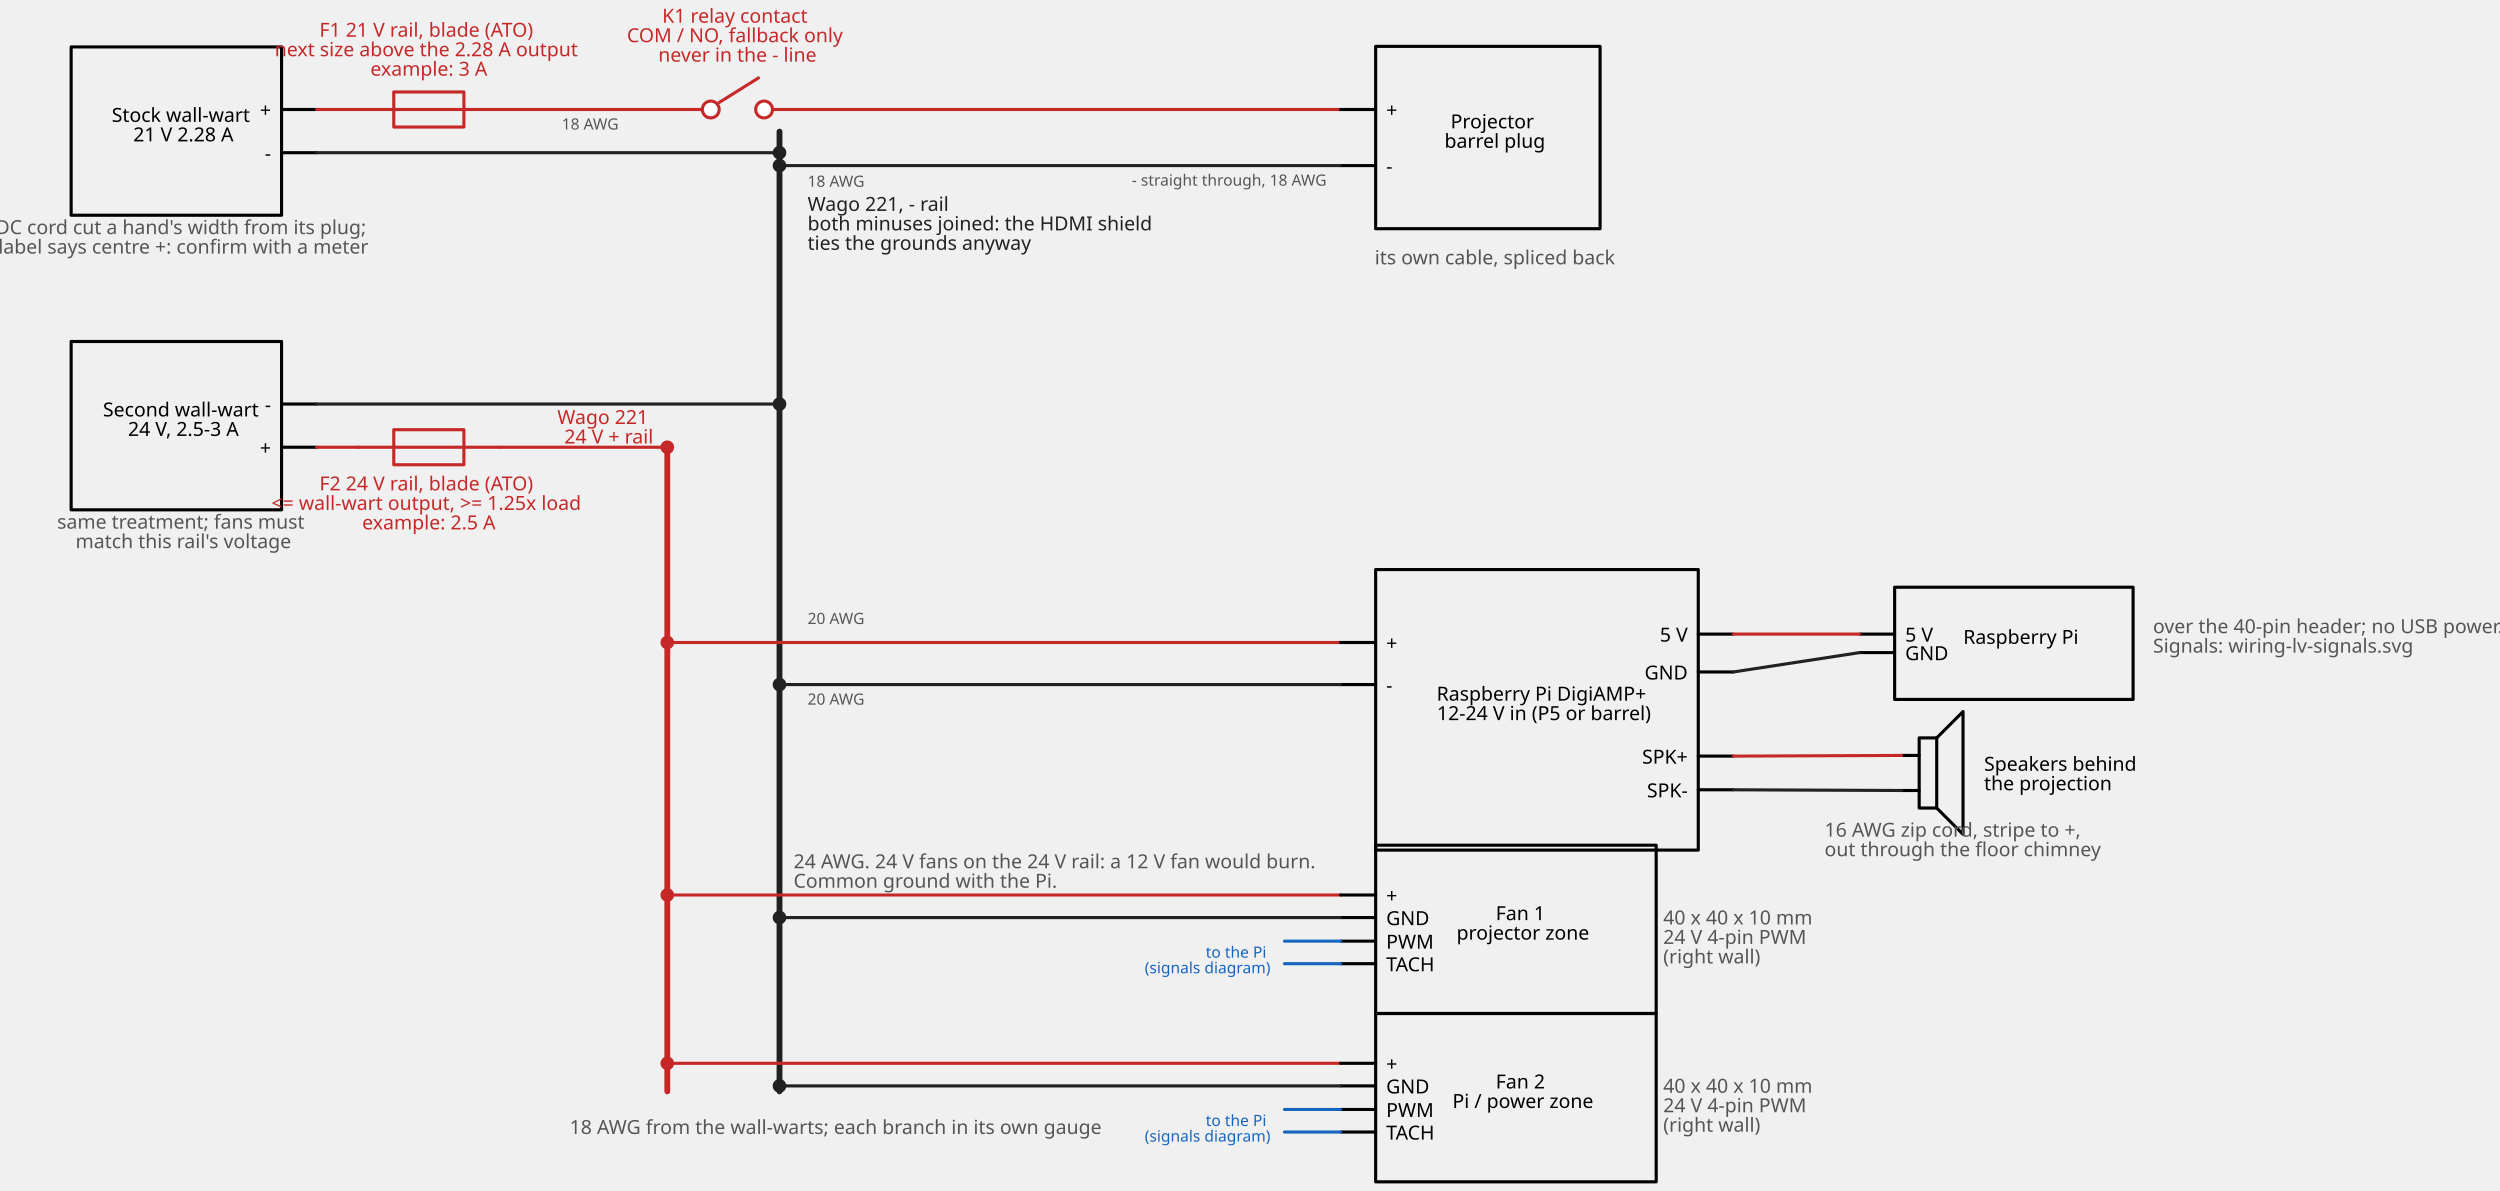
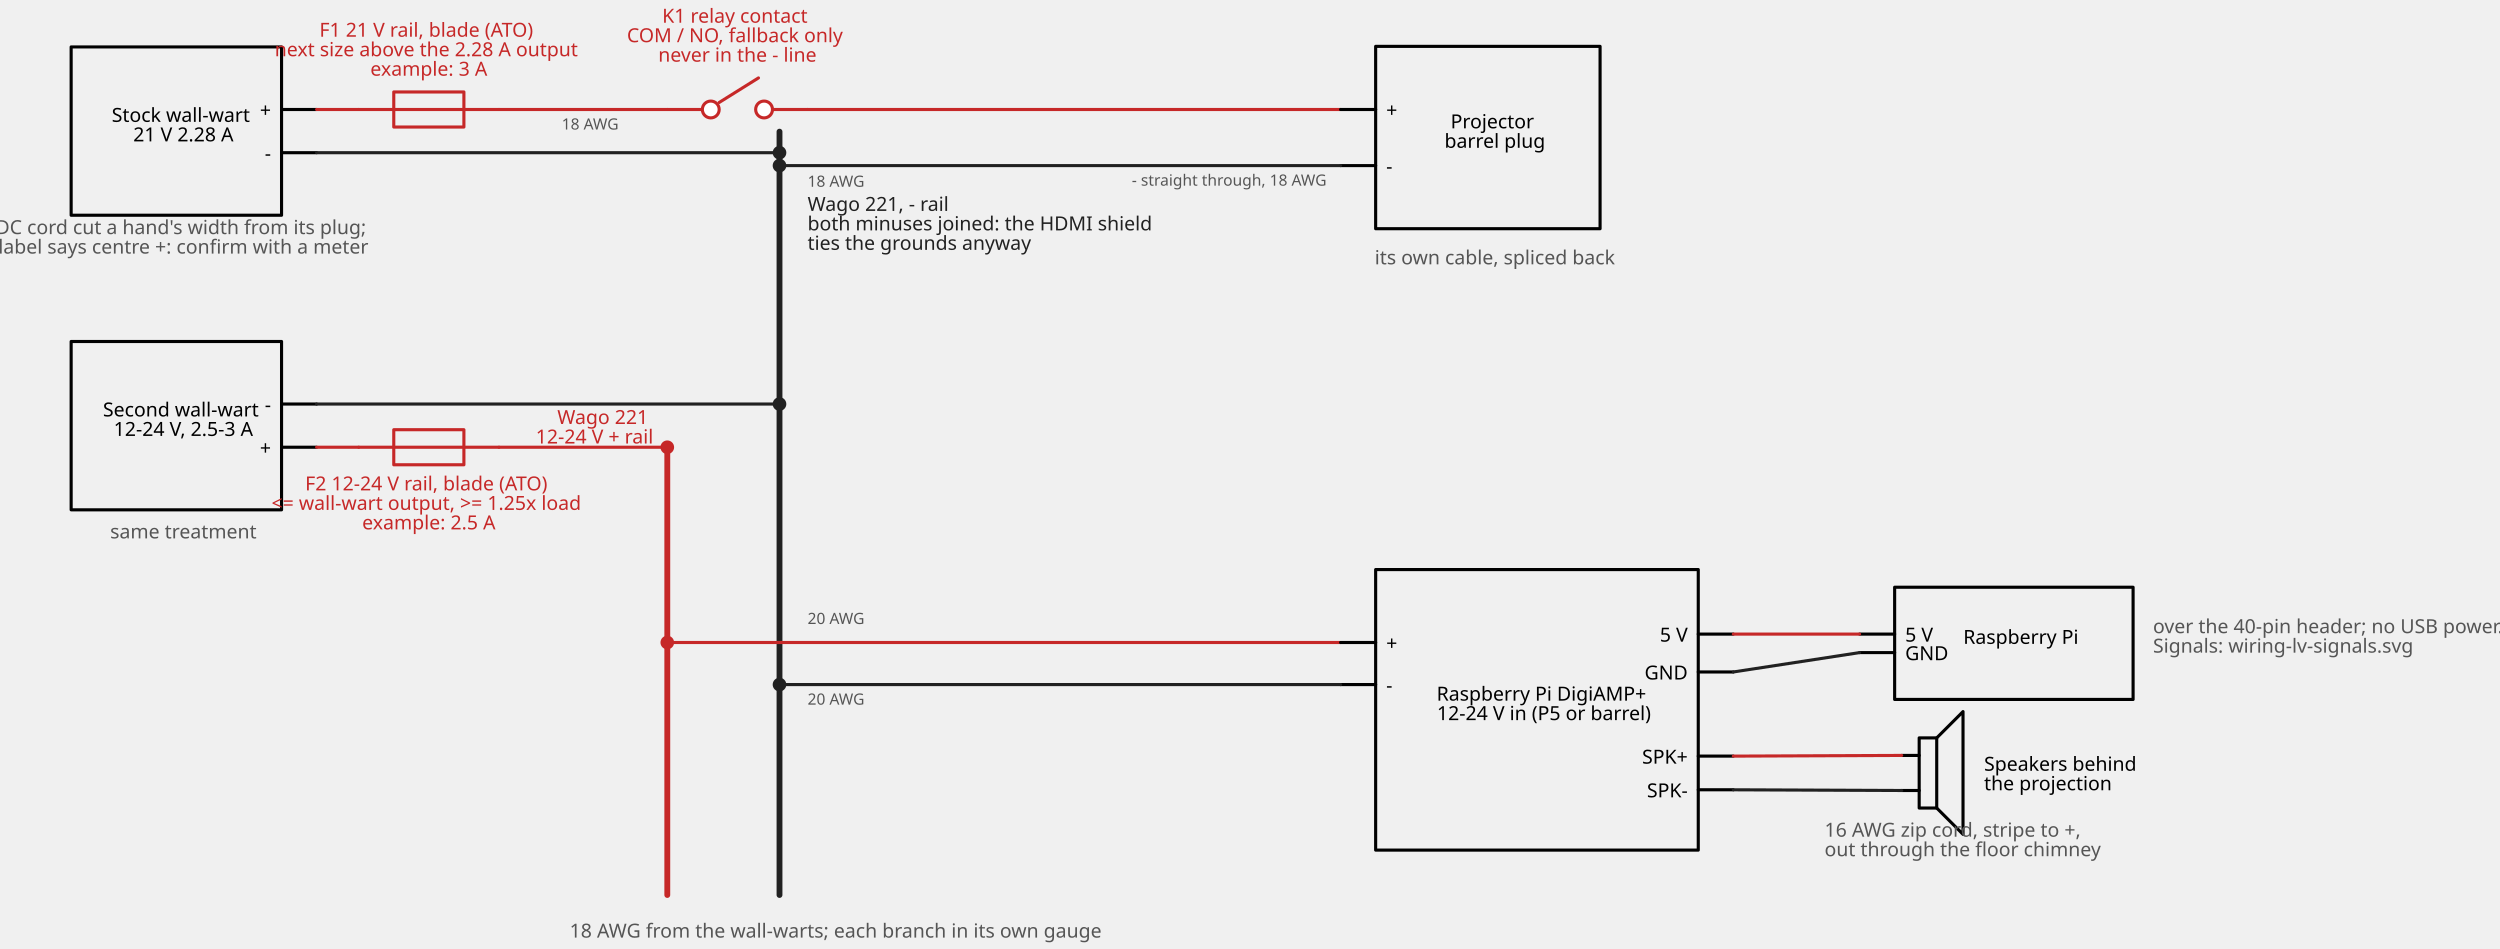
- <svg xmlns="http://www.w3.org/2000/svg" xml:lang="en" height="611.24pt" width="1283.253pt" viewBox="-162.52 -77.8 1283.253 611.24">
+ <svg xmlns="http://www.w3.org/2000/svg" xml:lang="en" height="487.0pt" width="1283.253pt" viewBox="-162.52 -77.8 1283.253 487.0">
  <polygon points="822.6,300.96 822.6,336.96 831.6,336.96 831.6,300.96 " style="stroke:black;fill:none;stroke-width:1.6;stroke-dasharray:-;stroke-linecap:round;stroke-linejoin:round;" />
  <polyline points="831.6,300.96 845.1,287.46 845.1,350.46 831.6,336.96 " style="stroke:black;fill:none;stroke-width:1.6;stroke-dasharray:-;stroke-linecap:round;stroke-linejoin:round;" />
  <path d="M -126.0,32.688 L -18,32.688 L -18,-53.712 L -126,-53.712 L -126,32.688" style="stroke:black;fill:none;stroke-width:1.6;stroke-dasharray:-;stroke-linecap:round;stroke-linejoin:round;" />
  <path d="M -18.0,-21.6 L 0,-21.6" style="stroke:black;fill:none;stroke-width:1.6;stroke-dasharray:-;stroke-linecap:round;stroke-linejoin:round;" />
  <path d="M -18.0,0.576 L 0,0.576" style="stroke:black;fill:none;stroke-width:1.6;stroke-dasharray:-;stroke-linecap:round;stroke-linejoin:round;" />
  <path d="M 0.0,-21.6 L 10.8,-21.6 L 21.6,-21.6" style="stroke:#c62828;fill:none;stroke-width:1.6;stroke-dasharray:-;stroke-linecap:round;stroke-linejoin:round;" />
  <path d="M 21.6,-21.6 L 39.6,-21.6 L 39.6,-30.6 L 75.6,-30.6 L 75.6,-12.6 L 39.6,-12.6 L 39.6,-21.6 M 75.6,-21.6 L 93.6,-21.6" style="stroke:#c62828;fill:none;stroke-width:1.6;stroke-dasharray:-;stroke-linecap:round;stroke-linejoin:round;" />
  <path d="M 39.6,-21.6 L 75.6,-21.6" style="stroke:#c62828;fill:none;stroke-width:1.6;stroke-dasharray:-;stroke-linecap:round;stroke-linejoin:round;" />
  <path d="M 93.6,-21.6 L 136.8,-21.6 L 180,-21.6" style="stroke:#c62828;fill:none;stroke-width:1.6;stroke-dasharray:-;stroke-linecap:round;stroke-linejoin:round;" />
  <path d="M 180.0,-21.6 L 198,-21.6 M 206.64,-25.2 L 226.8,-37.8 M 234,-21.6 L 252,-21.6" style="stroke:#c62828;fill:none;stroke-width:1.6;stroke-dasharray:-;stroke-linecap:round;stroke-linejoin:round;" />
  <path d="M 252.0,-21.6 L 388.8,-21.6 L 525.6,-21.6" style="stroke:#c62828;fill:none;stroke-width:1.6;stroke-dasharray:-;stroke-linecap:round;stroke-linejoin:round;" />
  <path d="M 543.6,39.6 L 658.8,39.6 L 658.8,-54 L 543.6,-54 L 543.6,39.6" style="stroke:black;fill:none;stroke-width:1.6;stroke-dasharray:-;stroke-linecap:round;stroke-linejoin:round;" />
  <path d="M 543.6,-21.6 L 525.6,-21.6" style="stroke:black;fill:none;stroke-width:1.6;stroke-dasharray:-;stroke-linecap:round;stroke-linejoin:round;" />
  <path d="M 543.6,7.2 L 525.6,7.2" style="stroke:black;fill:none;stroke-width:1.6;stroke-dasharray:-;stroke-linecap:round;stroke-linejoin:round;" />
  <path d="M 0.0,0.576 L 118.8,0.576 L 237.6,0.576" style="stroke:#212121;fill:none;stroke-width:1.6;stroke-dasharray:-;stroke-linecap:round;stroke-linejoin:round;" />
-   <path d="M 237.6,-10.224 L 237.6,236.088 L 237.6,482.4" style="stroke:#212121;fill:none;stroke-width:3;stroke-dasharray:-;stroke-linecap:round;stroke-linejoin:round;" />
+   <path d="M 237.6,-10.224 L 237.6,185.688 L 237.6,381.6" style="stroke:#212121;fill:none;stroke-width:3;stroke-dasharray:-;stroke-linecap:round;stroke-linejoin:round;" />
  <path d="M 237.6,7.2 L 381.6,7.2 L 525.6,7.2" style="stroke:#212121;fill:none;stroke-width:1.6;stroke-dasharray:-;stroke-linecap:round;stroke-linejoin:round;" />
  <path d="M -126.0,183.888 L -18,183.888 L -18,97.488 L -126,97.488 L -126,183.888" style="stroke:black;fill:none;stroke-width:1.6;stroke-dasharray:-;stroke-linecap:round;stroke-linejoin:round;" />
  <path d="M -18.0,129.6 L 0,129.6" style="stroke:black;fill:none;stroke-width:1.6;stroke-dasharray:-;stroke-linecap:round;stroke-linejoin:round;" />
  <path d="M -18.0,151.776 L 0,151.776" style="stroke:black;fill:none;stroke-width:1.6;stroke-dasharray:-;stroke-linecap:round;stroke-linejoin:round;" />
  <path d="M 0.0,129.6 L 118.8,129.6 L 237.6,129.6" style="stroke:#212121;fill:none;stroke-width:1.6;stroke-dasharray:-;stroke-linecap:round;stroke-linejoin:round;" />
  <path d="M 0.0,151.776 L 10.8,151.776 L 21.6,151.776" style="stroke:#c62828;fill:none;stroke-width:1.6;stroke-dasharray:-;stroke-linecap:round;stroke-linejoin:round;" />
  <path d="M 21.6,151.776 L 39.6,151.776 L 39.6,142.776 L 75.6,142.776 L 75.6,160.776 L 39.6,160.776 L 39.6,151.776 M 75.6,151.776 L 93.6,151.776" style="stroke:#c62828;fill:none;stroke-width:1.6;stroke-dasharray:-;stroke-linecap:round;stroke-linejoin:round;" />
  <path d="M 39.6,151.776 L 75.6,151.776" style="stroke:#c62828;fill:none;stroke-width:1.6;stroke-dasharray:-;stroke-linecap:round;stroke-linejoin:round;" />
  <path d="M 93.6,151.776 L 136.8,151.776 L 180,151.776" style="stroke:#c62828;fill:none;stroke-width:1.6;stroke-dasharray:-;stroke-linecap:round;stroke-linejoin:round;" />
-   <path d="M 180.0,151.776 L 180,317.088 L 180,482.4" style="stroke:#c62828;fill:none;stroke-width:3;stroke-dasharray:-;stroke-linecap:round;stroke-linejoin:round;" />
+   <path d="M 180.0,151.776 L 180,266.688 L 180,381.6" style="stroke:#c62828;fill:none;stroke-width:3;stroke-dasharray:-;stroke-linecap:round;stroke-linejoin:round;" />
  <path d="M 180.0,252.0 L 352.8,252 L 525.6,252" style="stroke:#c62828;fill:none;stroke-width:1.6;stroke-dasharray:-;stroke-linecap:round;stroke-linejoin:round;" />
  <path d="M 543.6,358.56 L 709.2,358.56 L 709.2,214.56 L 543.6,214.56 L 543.6,358.56" style="stroke:black;fill:none;stroke-width:1.6;stroke-dasharray:-;stroke-linecap:round;stroke-linejoin:round;" />
  <path d="M 543.6,252.0 L 525.6,252" style="stroke:black;fill:none;stroke-width:1.6;stroke-dasharray:-;stroke-linecap:round;stroke-linejoin:round;" />
  <path d="M 543.6,273.6 L 525.6,273.6" style="stroke:black;fill:none;stroke-width:1.6;stroke-dasharray:-;stroke-linecap:round;stroke-linejoin:round;" />
  <path d="M 709.2,247.68 L 727.2,247.68" style="stroke:black;fill:none;stroke-width:1.6;stroke-dasharray:-;stroke-linecap:round;stroke-linejoin:round;" />
  <path d="M 709.2,267.12 L 727.2,267.12" style="stroke:black;fill:none;stroke-width:1.6;stroke-dasharray:-;stroke-linecap:round;stroke-linejoin:round;" />
  <path d="M 709.2,310.32 L 727.2,310.32" style="stroke:black;fill:none;stroke-width:1.6;stroke-dasharray:-;stroke-linecap:round;stroke-linejoin:round;" />
  <path d="M 709.2,327.6 L 727.2,327.6" style="stroke:black;fill:none;stroke-width:1.6;stroke-dasharray:-;stroke-linecap:round;stroke-linejoin:round;" />
  <path d="M 237.6,273.6 L 381.6,273.6 L 525.6,273.6" style="stroke:#212121;fill:none;stroke-width:1.6;stroke-dasharray:-;stroke-linecap:round;stroke-linejoin:round;" />
  <path d="M 810.0,281.232 L 932.4,281.232 L 932.4,223.632 L 810,223.632 L 810,281.232" style="stroke:black;fill:none;stroke-width:1.6;stroke-dasharray:-;stroke-linecap:round;stroke-linejoin:round;" />
  <path d="M 810.0,247.68 L 792,247.68" style="stroke:black;fill:none;stroke-width:1.6;stroke-dasharray:-;stroke-linecap:round;stroke-linejoin:round;" />
  <path d="M 810.0,257.184 L 792,257.184" style="stroke:black;fill:none;stroke-width:1.6;stroke-dasharray:-;stroke-linecap:round;stroke-linejoin:round;" />
  <path d="M 727.2,247.68 L 759.6,247.68 L 792,247.68" style="stroke:#c62828;fill:none;stroke-width:1.6;stroke-dasharray:-;stroke-linecap:round;stroke-linejoin:round;" />
  <path d="M 727.2,267.12 L 759.6,262.152 L 792,257.184" style="stroke:#212121;fill:none;stroke-width:1.6;stroke-dasharray:-;stroke-linecap:round;stroke-linejoin:round;" />
  <path d="M 813.6,309.96 L 822.6,309.96" style="stroke:black;fill:none;stroke-width:1.6;stroke-dasharray:-;stroke-linecap:round;stroke-linejoin:round;" />
  <path d="M 813.6,327.96 L 822.6,327.96" style="stroke:black;fill:none;stroke-width:1.6;stroke-dasharray:-;stroke-linecap:round;stroke-linejoin:round;" />
  <path d="M 727.2,310.32 L 770.4,310.14 L 813.6,309.96" style="stroke:#c62828;fill:none;stroke-width:1.6;stroke-dasharray:-;stroke-linecap:round;stroke-linejoin:round;" />
  <path d="M 727.2,327.6 L 770.4,327.78 L 813.6,327.96" style="stroke:#212121;fill:none;stroke-width:1.6;stroke-dasharray:-;stroke-linecap:round;stroke-linejoin:round;" />
-   <path d="M 180.0,381.6 L 352.8,381.6 L 525.6,381.6" style="stroke:#c62828;fill:none;stroke-width:1.6;stroke-dasharray:-;stroke-linecap:round;stroke-linejoin:round;" />
-   <path d="M 543.6,442.44 L 687.6,442.44 L 687.6,356.04 L 543.6,356.04 L 543.6,442.44" style="stroke:black;fill:none;stroke-width:1.6;stroke-dasharray:-;stroke-linecap:round;stroke-linejoin:round;" />
-   <path d="M 543.6,381.6 L 525.6,381.6" style="stroke:black;fill:none;stroke-width:1.6;stroke-dasharray:-;stroke-linecap:round;stroke-linejoin:round;" />
-   <path d="M 543.6,393.192 L 525.6,393.192" style="stroke:black;fill:none;stroke-width:1.6;stroke-dasharray:-;stroke-linecap:round;stroke-linejoin:round;" />
-   <path d="M 543.6,405.288 L 525.6,405.288" style="stroke:black;fill:none;stroke-width:1.6;stroke-dasharray:-;stroke-linecap:round;stroke-linejoin:round;" />
-   <path d="M 543.6,416.88 L 525.6,416.88" style="stroke:black;fill:none;stroke-width:1.6;stroke-dasharray:-;stroke-linecap:round;stroke-linejoin:round;" />
-   <path d="M 237.6,393.192 L 381.6,393.192 L 525.6,393.192" style="stroke:#212121;fill:none;stroke-width:1.6;stroke-dasharray:-;stroke-linecap:round;stroke-linejoin:round;" />
-   <path d="M 525.6,405.288 L 511.2,405.288 L 496.8,405.288" style="stroke:#1565c0;fill:none;stroke-width:1.6;stroke-dasharray:-;stroke-linecap:round;stroke-linejoin:round;" />
-   <path d="M 525.6,416.88 L 511.2,416.88 L 496.8,416.88" style="stroke:#1565c0;fill:none;stroke-width:1.6;stroke-dasharray:-;stroke-linecap:round;stroke-linejoin:round;" />
-   <path d="M 180.0,468.0 L 352.8,468 L 525.6,468" style="stroke:#c62828;fill:none;stroke-width:1.6;stroke-dasharray:-;stroke-linecap:round;stroke-linejoin:round;" />
-   <path d="M 543.6,528.84 L 687.6,528.84 L 687.6,442.44 L 543.6,442.44 L 543.6,528.84" style="stroke:black;fill:none;stroke-width:1.6;stroke-dasharray:-;stroke-linecap:round;stroke-linejoin:round;" />
-   <path d="M 543.6,468.0 L 525.6,468" style="stroke:black;fill:none;stroke-width:1.6;stroke-dasharray:-;stroke-linecap:round;stroke-linejoin:round;" />
-   <path d="M 543.6,479.592 L 525.6,479.592" style="stroke:black;fill:none;stroke-width:1.6;stroke-dasharray:-;stroke-linecap:round;stroke-linejoin:round;" />
-   <path d="M 543.6,491.688 L 525.6,491.688" style="stroke:black;fill:none;stroke-width:1.6;stroke-dasharray:-;stroke-linecap:round;stroke-linejoin:round;" />
-   <path d="M 543.6,503.28 L 525.6,503.28" style="stroke:black;fill:none;stroke-width:1.6;stroke-dasharray:-;stroke-linecap:round;stroke-linejoin:round;" />
-   <path d="M 237.6,479.592 L 381.6,479.592 L 525.6,479.592" style="stroke:#212121;fill:none;stroke-width:1.6;stroke-dasharray:-;stroke-linecap:round;stroke-linejoin:round;" />
-   <path d="M 525.6,491.688 L 511.2,491.688 L 496.8,491.688" style="stroke:#1565c0;fill:none;stroke-width:1.6;stroke-dasharray:-;stroke-linecap:round;stroke-linejoin:round;" />
-   <path d="M 525.6,503.28 L 511.2,503.28 L 496.8,503.28" style="stroke:#1565c0;fill:none;stroke-width:1.6;stroke-dasharray:-;stroke-linecap:round;stroke-linejoin:round;" />
  <text x="-23.4" y="-31.6" dominant-baseline="central" fill="black" font-size="10" font-family="sans" text-anchor="end">
    <tspan x="-23.4" dy="10">+</tspan>
  </text>
  <text x="-23.4" y="-9.424" dominant-baseline="central" fill="black" font-size="10" font-family="sans" text-anchor="end">
    <tspan x="-23.4" dy="10">-</tspan>
  </text>
  <text x="-68.4" y="-29.112" dominant-baseline="central" fill="black" font-size="10" font-family="sans" text-anchor="middle">
    <tspan x="-68.4" dy="10">Stock wall-wart</tspan>
    <tspan x="-68.4" dy="10">21 V 2.28 A</tspan>
  </text>
  <text x="-68.4" y="28.488" dominant-baseline="central" fill="#555555" font-size="10" font-family="sans" text-anchor="middle">
    <tspan x="-68.4" dy="10">DC cord cut a hand's width from its plug;</tspan>
    <tspan x="-68.4" dy="10">label says centre +: confirm with a meter</tspan>
  </text>
  <text x="57.6" y="-66.0" dominant-baseline="ideographic" fill="#c62828" font-size="10" font-family="sans" text-anchor="middle">
    <tspan x="57.6" dy="10">F1  21 V rail, blade (ATO)</tspan>
    <tspan x="57.6" dy="10">next size above the 2.28 A output</tspan>
    <tspan x="57.6" dy="10">example: 3 A</tspan>
  </text>
  <circle cx="202.32" cy="-21.6" r="4.32" style="stroke:#c62828;fill:white;stroke-width:1.6;stroke-dasharray:-;" />
  <circle cx="229.68" cy="-21.6" r="4.32" style="stroke:#c62828;fill:white;stroke-width:1.6;stroke-dasharray:-;" />
  <text x="216.0" y="-73.2" dominant-baseline="ideographic" fill="#c62828" font-size="10" font-family="sans" text-anchor="middle">
    <tspan x="216.0" dy="10">K1  relay contact</tspan>
    <tspan x="216.0" dy="10">COM / NO, fallback only</tspan>
    <tspan x="216.0" dy="10">never in the - line</tspan>
  </text>
  <text x="140.4" y="-22.4" dominant-baseline="central" fill="#555555" font-size="8" font-family="sans" text-anchor="middle">
    <tspan x="140.4" dy="8">18 AWG</tspan>
  </text>
  <text x="549.0" y="-31.6" dominant-baseline="central" fill="black" font-size="10" font-family="sans" text-anchor="start">
    <tspan x="549.0" dy="10">+</tspan>
  </text>
  <text x="549.0" y="-2.8" dominant-baseline="central" fill="black" font-size="10" font-family="sans" text-anchor="start">
    <tspan x="549.0" dy="10">-</tspan>
  </text>
  <text x="604.8" y="-25.8" dominant-baseline="central" fill="black" font-size="10" font-family="sans" text-anchor="middle">
    <tspan x="604.8" dy="10">Projector</tspan>
    <tspan x="604.8" dy="10">barrel plug</tspan>
  </text>
  <text x="604.8" y="44.0" dominant-baseline="central" fill="#555555" font-size="10" font-family="sans" text-anchor="middle">
    <tspan x="604.8" dy="10">its own cable, spliced back</tspan>
  </text>
  <text x="252" y="6.976" dominant-baseline="central" fill="#555555" font-size="8" font-family="sans" text-anchor="start">
    <tspan x="252" dy="8">18 AWG</tspan>
  </text>
  <text x="518.4" y="6.4" dominant-baseline="central" fill="#555555" font-size="8" font-family="sans" text-anchor="end">
    <tspan x="518.4" dy="8">- straight through, 18 AWG</tspan>
  </text>
  <text x="252" y="16.576" dominant-baseline="central" fill="#212121" font-size="10" font-family="sans" text-anchor="start">
    <tspan x="252" dy="10">Wago 221, - rail</tspan>
    <tspan x="252" dy="10">both minuses joined: the HDMI shield</tspan>
    <tspan x="252" dy="10">ties the grounds anyway</tspan>
  </text>
  <text x="-23.4" y="119.6" dominant-baseline="central" fill="black" font-size="10" font-family="sans" text-anchor="end">
    <tspan x="-23.4" dy="10">-</tspan>
  </text>
  <text x="-23.4" y="141.776" dominant-baseline="central" fill="black" font-size="10" font-family="sans" text-anchor="end">
    <tspan x="-23.4" dy="10">+</tspan>
  </text>
  <text x="-68.4" y="122.088" dominant-baseline="central" fill="black" font-size="10" font-family="sans" text-anchor="middle">
    <tspan x="-68.4" dy="10">Second wall-wart</tspan>
-     <tspan x="-68.4" dy="10">24 V, 2.5-3 A</tspan>
+     <tspan x="-68.4" dy="10">12-24 V, 2.5-3 A</tspan>
  </text>
-   <text x="-68.4" y="179.688" dominant-baseline="central" fill="#555555" font-size="10" font-family="sans" text-anchor="middle">
-     <tspan x="-68.4" dy="10">same treatment; fans must</tspan>
-     <tspan x="-68.4" dy="10">match this rail's voltage</tspan>
+   <text x="-68.4" y="184.688" dominant-baseline="central" fill="#555555" font-size="10" font-family="sans" text-anchor="middle">
+     <tspan x="-68.4" dy="10">same treatment</tspan>
  </text>
  <text x="57.6" y="156.176" dominant-baseline="hanging" fill="#c62828" font-size="10" font-family="sans" text-anchor="middle">
-     <tspan x="57.6" dy="10">F2  24 V rail, blade (ATO)</tspan>
+     <tspan x="57.6" dy="10">F2  12-24 V rail, blade (ATO)</tspan>
    <tspan x="57.6" dy="10">&lt;= wall-wart output, &gt;= 1.25x load</tspan>
    <tspan x="57.6" dy="10">example: 2.5 A</tspan>
  </text>
  <text x="172.8" y="125.976" dominant-baseline="central" fill="#c62828" font-size="10" font-family="sans" text-anchor="end">
    <tspan x="172.8" dy="10">Wago 221</tspan>
-     <tspan x="172.8" dy="10">24 V + rail</tspan>
+     <tspan x="172.8" dy="10">12-24 V + rail</tspan>
  </text>
-   <text x="266.4" y="490.4" dominant-baseline="central" fill="#555555" font-size="10" font-family="sans" text-anchor="middle">
+   <text x="266.4" y="389.6" dominant-baseline="central" fill="#555555" font-size="10" font-family="sans" text-anchor="middle">
    <tspan x="266.4" dy="10">18 AWG from the wall-warts; each branch in its own gauge</tspan>
  </text>
  <text x="252" y="231.4" dominant-baseline="central" fill="#555555" font-size="8" font-family="sans" text-anchor="start">
    <tspan x="252" dy="8">20 AWG</tspan>
  </text>
  <text x="549.0" y="242.0" dominant-baseline="central" fill="black" font-size="10" font-family="sans" text-anchor="start">
    <tspan x="549.0" dy="10">+</tspan>
  </text>
  <text x="549.0" y="263.6" dominant-baseline="central" fill="black" font-size="10" font-family="sans" text-anchor="start">
    <tspan x="549.0" dy="10">-</tspan>
  </text>
  <text x="703.8" y="237.68" dominant-baseline="central" fill="black" font-size="10" font-family="sans" text-anchor="end">
    <tspan x="703.8" dy="10">5 V</tspan>
  </text>
  <text x="703.8" y="257.12" dominant-baseline="central" fill="black" font-size="10" font-family="sans" text-anchor="end">
    <tspan x="703.8" dy="10">GND</tspan>
  </text>
  <text x="703.8" y="300.32" dominant-baseline="central" fill="black" font-size="10" font-family="sans" text-anchor="end">
    <tspan x="703.8" dy="10">SPK+</tspan>
  </text>
  <text x="703.8" y="317.6" dominant-baseline="central" fill="black" font-size="10" font-family="sans" text-anchor="end">
    <tspan x="703.8" dy="10">SPK-</tspan>
  </text>
  <text x="630.0" y="267.96" dominant-baseline="central" fill="black" font-size="10" font-family="sans" text-anchor="middle">
    <tspan x="630.0" dy="10">Raspberry Pi DigiAMP+</tspan>
    <tspan x="630.0" dy="10">12-24 V in (P5 or barrel)</tspan>
  </text>
  <text x="252" y="272.8" dominant-baseline="central" fill="#555555" font-size="8" font-family="sans" text-anchor="start">
    <tspan x="252" dy="8">20 AWG</tspan>
  </text>
  <text x="815.4" y="237.68" dominant-baseline="central" fill="black" font-size="10" font-family="sans" text-anchor="start">
    <tspan x="815.4" dy="10">5 V</tspan>
  </text>
  <text x="815.4" y="247.184" dominant-baseline="central" fill="black" font-size="10" font-family="sans" text-anchor="start">
    <tspan x="815.4" dy="10">GND</tspan>
  </text>
  <text x="874.8" y="238.832" dominant-baseline="central" fill="black" font-size="10" font-family="sans" text-anchor="middle">
    <tspan x="874.8" dy="10">Raspberry Pi</tspan>
  </text>
  <text x="942.613" y="233.328" dominant-baseline="central" fill="#555555" font-size="10" font-family="sans" text-anchor="start">
    <tspan x="942.613" dy="10">over the 40-pin header; no USB power.</tspan>
    <tspan x="942.613" dy="10">Signals: wiring-lv-signals.svg</tspan>
  </text>
  <text x="855.9" y="303.96" dominant-baseline="central" fill="black" font-size="10" font-family="sans" text-anchor="start">
    <tspan x="855.9" dy="10">Speakers behind</tspan>
    <tspan x="855.9" dy="10">the projection</tspan>
  </text>
  <text x="774.015" y="337.815" dominant-baseline="central" fill="#555555" font-size="10" font-family="sans" text-anchor="start">
    <tspan x="774.015" dy="10">16 AWG zip cord, stripe to +,</tspan>
    <tspan x="774.015" dy="10">out through the floor chimney</tspan>
  </text>
-   <text x="549.0" y="371.6" dominant-baseline="central" fill="black" font-size="10" font-family="sans" text-anchor="start">
-     <tspan x="549.0" dy="10">+</tspan>
-   </text>
-   <text x="549.0" y="383.192" dominant-baseline="central" fill="black" font-size="10" font-family="sans" text-anchor="start">
-     <tspan x="549.0" dy="10">GND</tspan>
-   </text>
-   <text x="549.0" y="395.288" dominant-baseline="central" fill="black" font-size="10" font-family="sans" text-anchor="start">
-     <tspan x="549.0" dy="10">PWM</tspan>
-   </text>
-   <text x="549.0" y="406.88" dominant-baseline="central" fill="black" font-size="10" font-family="sans" text-anchor="start">
-     <tspan x="549.0" dy="10">TACH</tspan>
-   </text>
-   <text x="619.2" y="380.64" dominant-baseline="central" fill="black" font-size="10" font-family="sans" text-anchor="middle">
-     <tspan x="619.2" dy="10">Fan 1</tspan>
-     <tspan x="619.2" dy="10">projector zone</tspan>
-   </text>
-   <text x="489.6" y="402.684" dominant-baseline="central" fill="#1565c0" font-size="8" font-family="sans" text-anchor="end">
-     <tspan x="489.6" dy="8">to the Pi</tspan>
-     <tspan x="489.6" dy="8">(signals diagram)</tspan>
-   </text>
-   <text x="691.2" y="382.84" dominant-baseline="central" fill="#555555" font-size="10" font-family="sans" text-anchor="start">
-     <tspan x="691.2" dy="10">40 x 40 x 10 mm</tspan>
-     <tspan x="691.2" dy="10">24 V 4-pin PWM</tspan>
-     <tspan x="691.2" dy="10">(right wall)</tspan>
-   </text>
-   <text x="244.8" y="354.0" dominant-baseline="central" fill="#555555" font-size="10" font-family="sans" text-anchor="start">
-     <tspan x="244.8" dy="10">24 AWG. 24 V fans on the 24 V rail: a 12 V fan would burn.</tspan>
-     <tspan x="244.8" dy="10">Common ground with the Pi.</tspan>
-   </text>
-   <text x="549.0" y="458.0" dominant-baseline="central" fill="black" font-size="10" font-family="sans" text-anchor="start">
-     <tspan x="549.0" dy="10">+</tspan>
-   </text>
-   <text x="549.0" y="469.592" dominant-baseline="central" fill="black" font-size="10" font-family="sans" text-anchor="start">
-     <tspan x="549.0" dy="10">GND</tspan>
-   </text>
-   <text x="549.0" y="481.688" dominant-baseline="central" fill="black" font-size="10" font-family="sans" text-anchor="start">
-     <tspan x="549.0" dy="10">PWM</tspan>
-   </text>
-   <text x="549.0" y="493.28" dominant-baseline="central" fill="black" font-size="10" font-family="sans" text-anchor="start">
-     <tspan x="549.0" dy="10">TACH</tspan>
-   </text>
-   <text x="619.2" y="467.04" dominant-baseline="central" fill="black" font-size="10" font-family="sans" text-anchor="middle">
-     <tspan x="619.2" dy="10">Fan 2</tspan>
-     <tspan x="619.2" dy="10">Pi / power zone</tspan>
-   </text>
-   <text x="489.6" y="489.084" dominant-baseline="central" fill="#1565c0" font-size="8" font-family="sans" text-anchor="end">
-     <tspan x="489.6" dy="8">to the Pi</tspan>
-     <tspan x="489.6" dy="8">(signals diagram)</tspan>
-   </text>
-   <text x="691.2" y="469.24" dominant-baseline="central" fill="#555555" font-size="10" font-family="sans" text-anchor="start">
-     <tspan x="691.2" dy="10">40 x 40 x 10 mm</tspan>
-     <tspan x="691.2" dy="10">24 V 4-pin PWM</tspan>
-     <tspan x="691.2" dy="10">(right wall)</tspan>
-   </text>
  <circle cx="237.6" cy="0.576" r="2.7" style="stroke:#212121;fill:#212121;stroke-width:1.6;stroke-dasharray:-;" />
  <circle cx="237.6" cy="7.2" r="2.7" style="stroke:#212121;fill:#212121;stroke-width:1.6;stroke-dasharray:-;" />
  <circle cx="237.6" cy="129.6" r="2.7" style="stroke:#212121;fill:#212121;stroke-width:1.6;stroke-dasharray:-;" />
  <circle cx="180" cy="151.776" r="2.7" style="stroke:#c62828;fill:#c62828;stroke-width:1.6;stroke-dasharray:-;" />
  <circle cx="180" cy="252" r="2.7" style="stroke:#c62828;fill:#c62828;stroke-width:1.6;stroke-dasharray:-;" />
  <circle cx="237.6" cy="273.6" r="2.7" style="stroke:#212121;fill:#212121;stroke-width:1.6;stroke-dasharray:-;" />
-   <circle cx="180" cy="381.6" r="2.7" style="stroke:#c62828;fill:#c62828;stroke-width:1.6;stroke-dasharray:-;" />
-   <circle cx="237.6" cy="393.192" r="2.7" style="stroke:#212121;fill:#212121;stroke-width:1.6;stroke-dasharray:-;" />
-   <circle cx="180" cy="468" r="2.7" style="stroke:#c62828;fill:#c62828;stroke-width:1.6;stroke-dasharray:-;" />
-   <circle cx="237.6" cy="479.592" r="2.7" style="stroke:#212121;fill:#212121;stroke-width:1.6;stroke-dasharray:-;" />
</svg>
